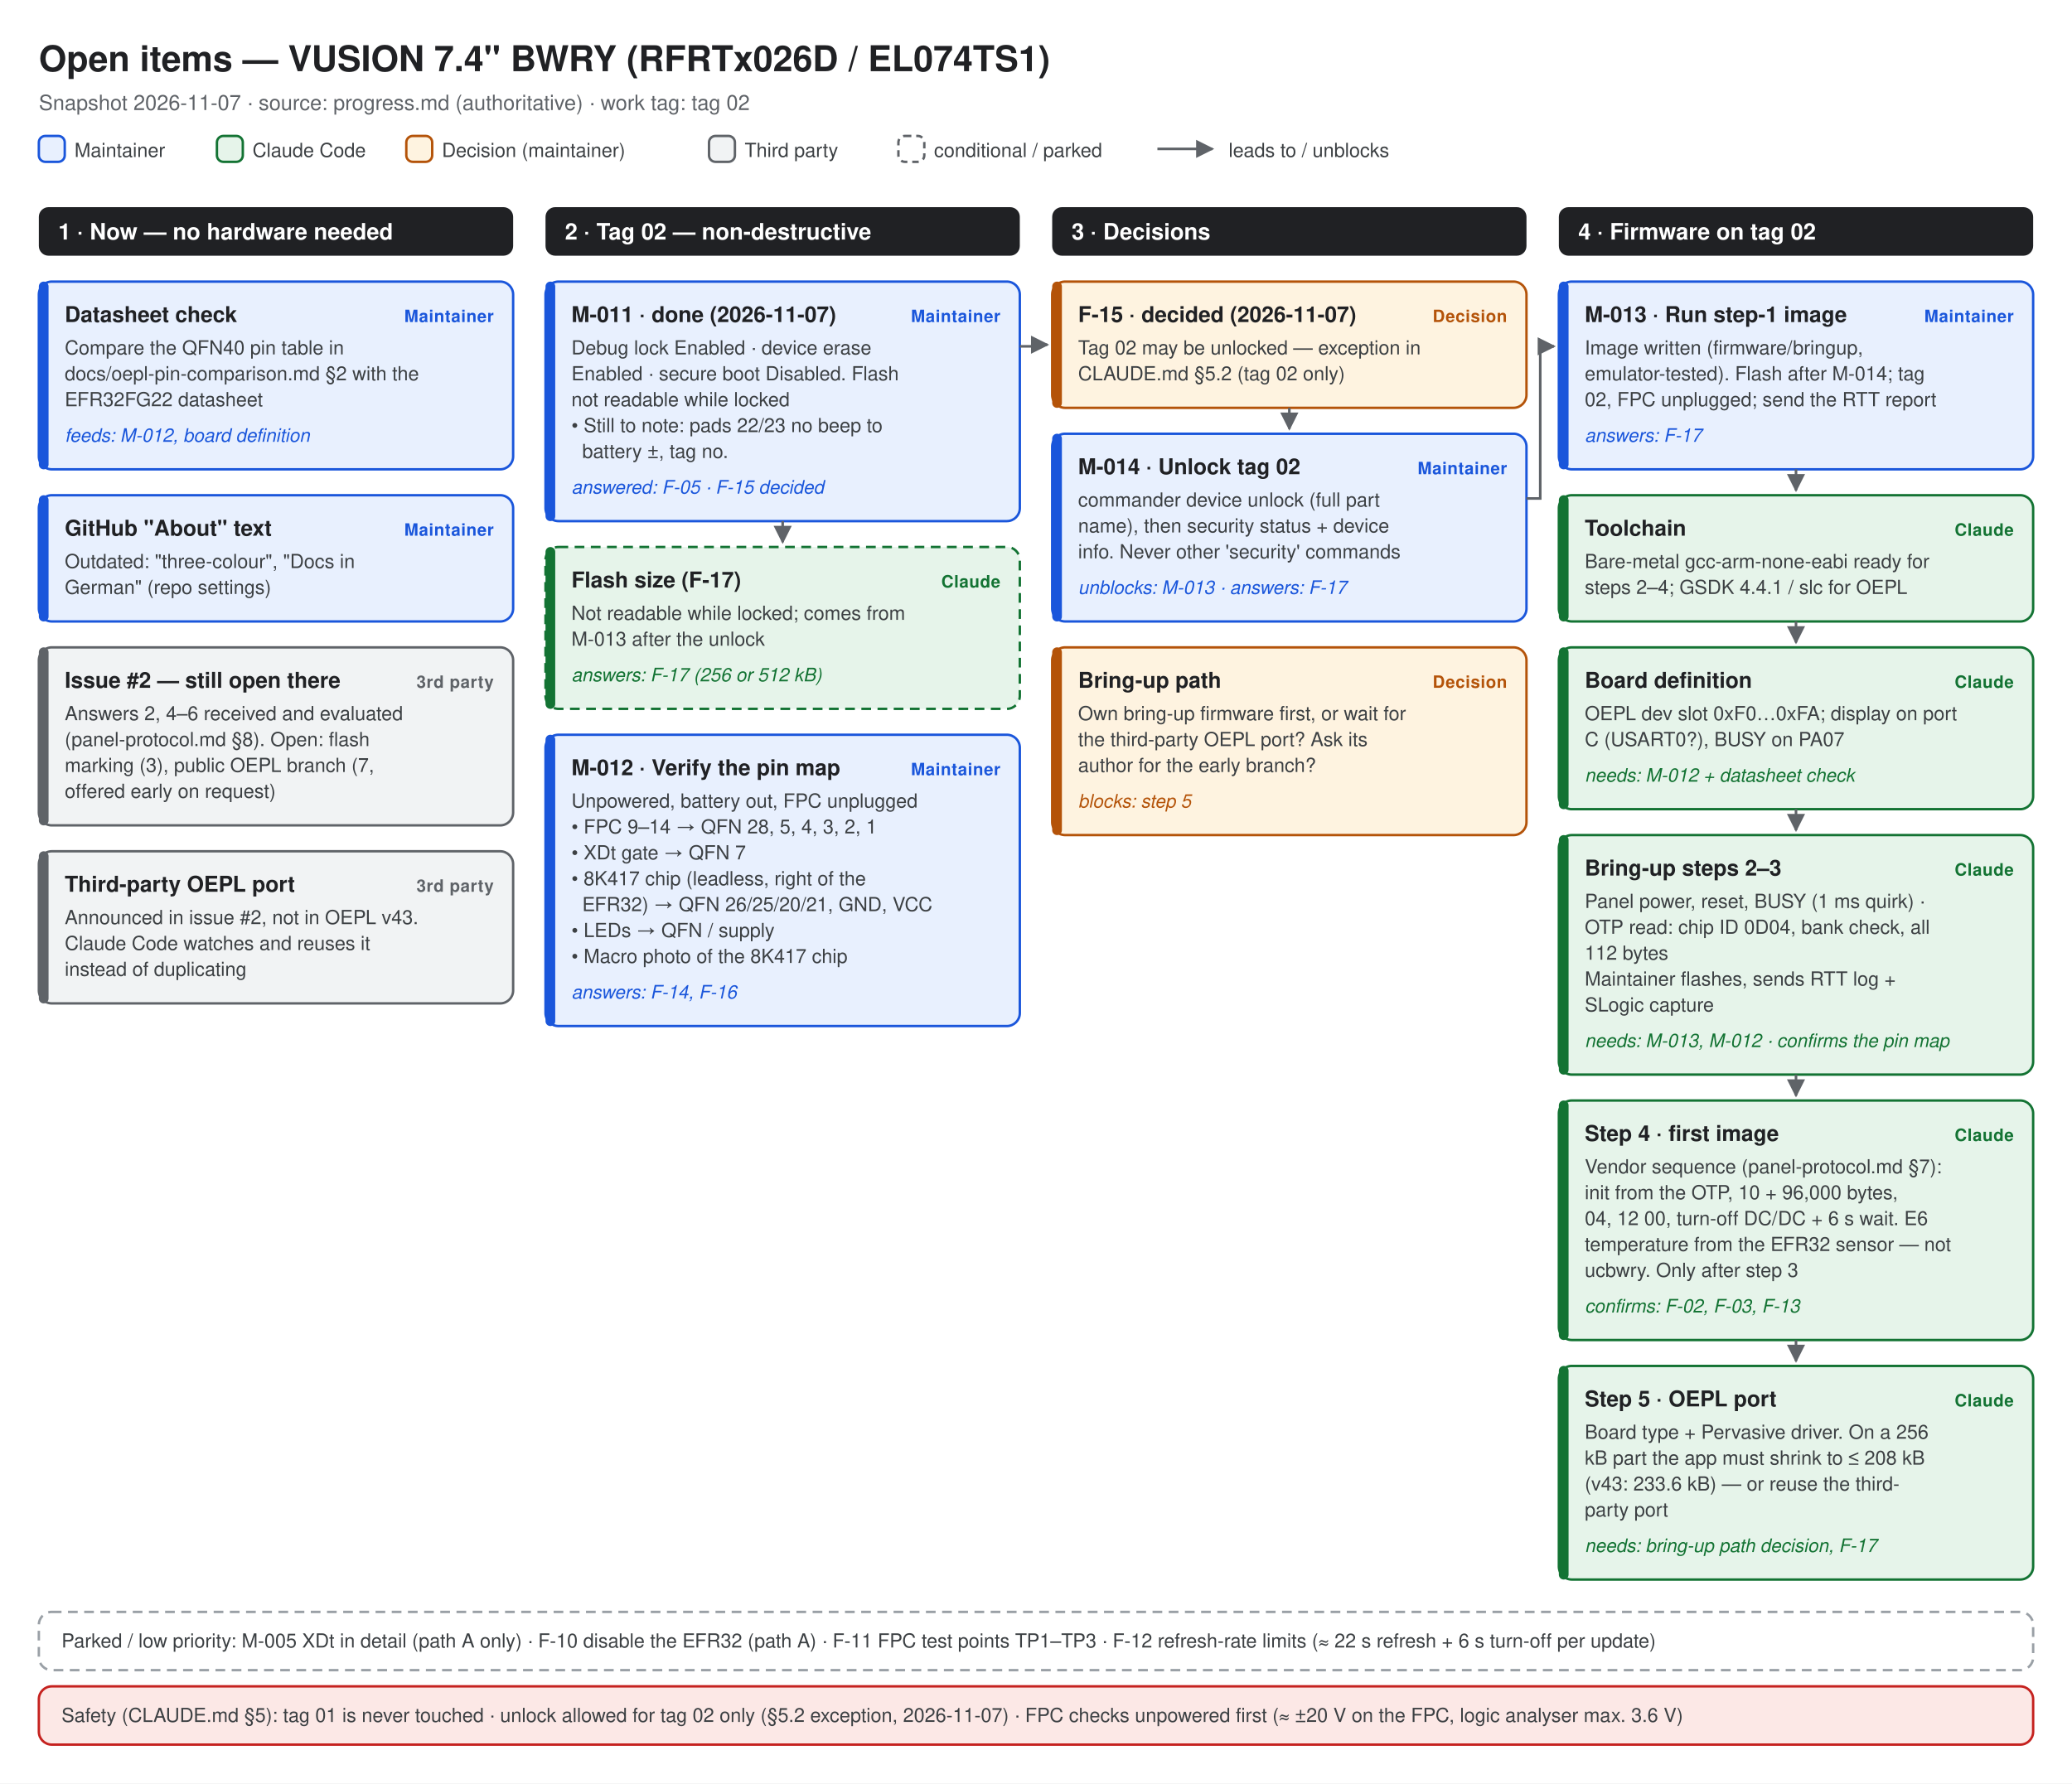
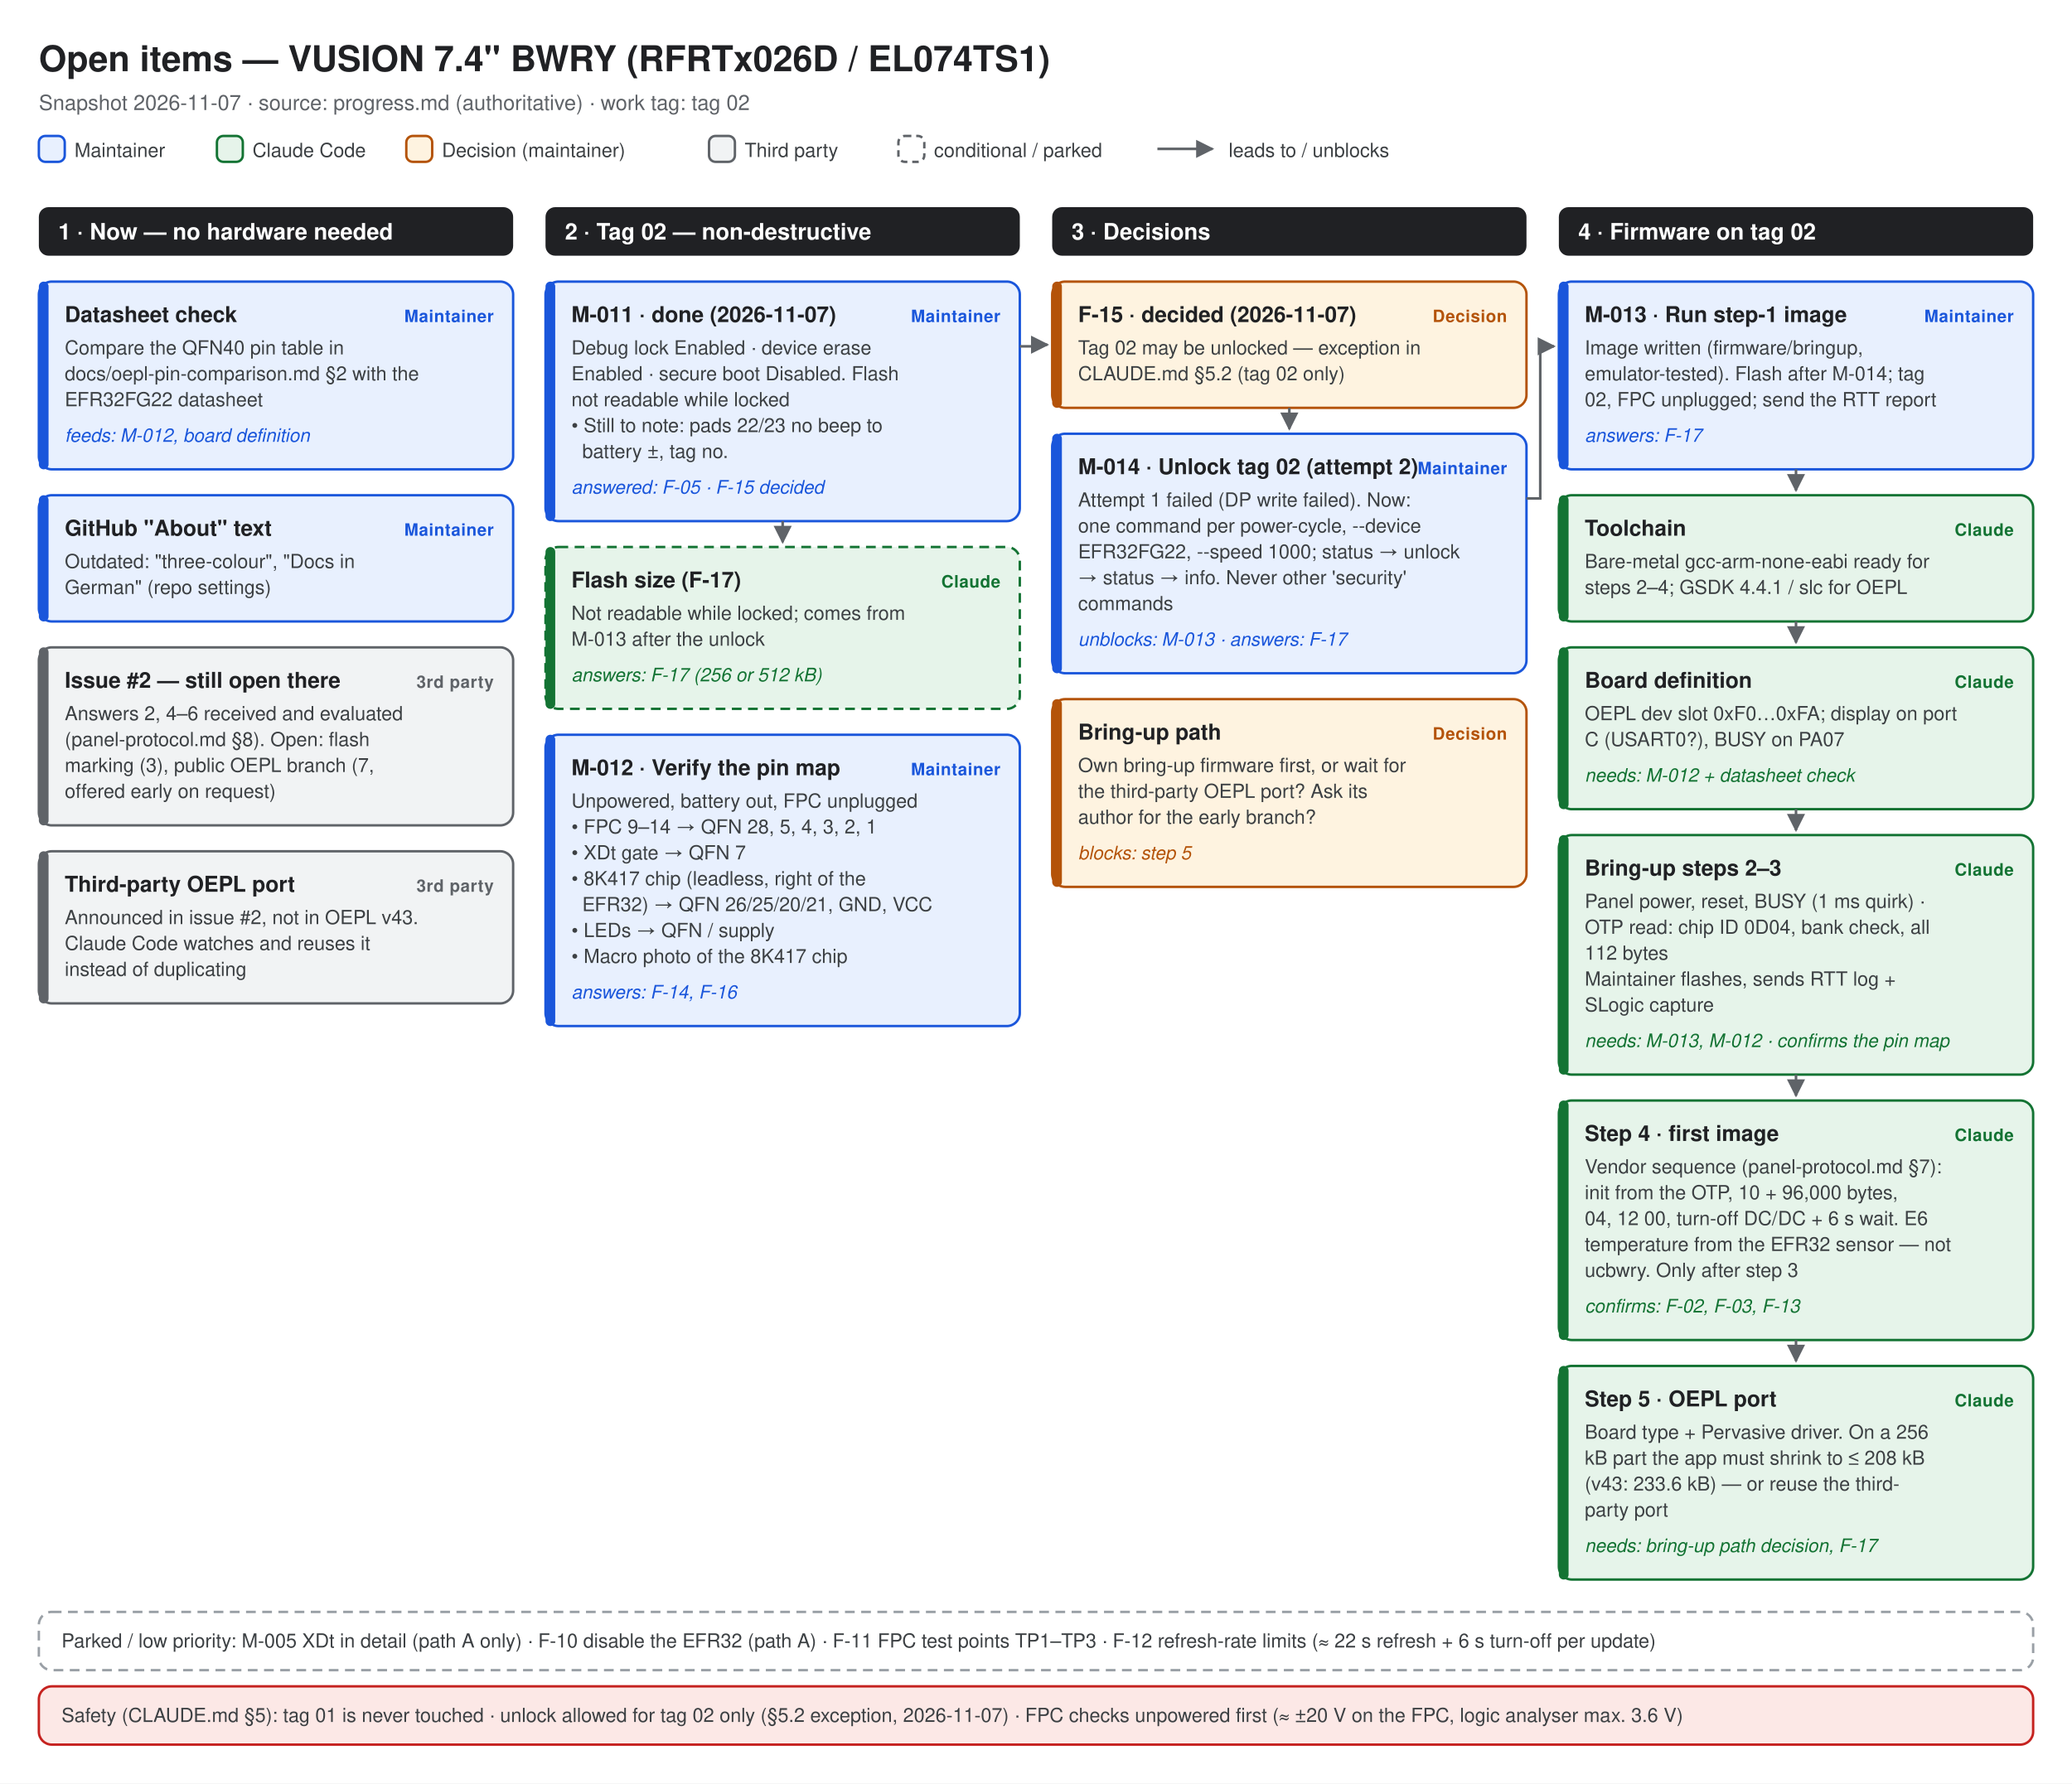
<svg xmlns="http://www.w3.org/2000/svg" width="1280" height="1102" viewBox="0 0 1280 1102" font-family="Segoe UI, Helvetica, Arial, sans-serif">
  <style>.h1{font-size:22px;font-weight:700;fill:#202124}.sub{font-size:13px;fill:#5f6368}.col{font-size:14px;font-weight:700;fill:#ffffff}.title{font-size:13.5px;font-weight:700;fill:#202124}.owner{font-size:10.5px;font-weight:700;letter-spacing:.3px}.body{font-size:12px;fill:#3c4043}.foot{font-size:11.5px;font-style:italic}.arrow{fill:none;stroke:#5f6368;stroke-width:1.6;marker-end:url(#tip)}</style>
  <defs>
    <marker id="tip" viewBox="0 0 10 10" refX="9" refY="5" markerWidth="7" markerHeight="7" orient="auto-start-reverse">
      <path d="M0,0 L10,5 L0,10 z" fill="#5f6368" />
    </marker>
  </defs>
  <rect width="1280" height="1102" fill="#ffffff" />
  <text x="24" y="44" class="h1">Open items — VUSION 7.4" BWRY (RFRTx026D / EL074TS1)</text>
  <text x="24" y="68" class="sub">Snapshot 2026-11-07 · source: progress.md (authoritative) · work tag: tag 02</text>
  <rect x="24" y="84" width="16" height="16" rx="4" fill="#e8f0fe" stroke="#1a56db" stroke-width="1.5" />
  <text x="46" y="97" class="body">Maintainer</text>
  <rect x="134" y="84" width="16" height="16" rx="4" fill="#e6f4ea" stroke="#137333" stroke-width="1.5" />
  <text x="156" y="97" class="body">Claude Code</text>
  <rect x="251" y="84" width="16" height="16" rx="4" fill="#fef3e0" stroke="#b45309" stroke-width="1.5" />
  <text x="273" y="97" class="body">Decision (maintainer)</text>
  <rect x="438" y="84" width="16" height="16" rx="4" fill="#f1f3f4" stroke="#5f6368" stroke-width="1.5" />
  <text x="460" y="97" class="body">Third party</text>
  <rect x="555" y="84" width="16" height="16" rx="4" fill="#ffffff" stroke="#5f6368" stroke-width="1.5" stroke-dasharray="4 3" />
  <text x="577" y="97" class="body">conditional / parked</text>
  <path d="M715,92 L749,92" class="arrow" />
  <text x="759" y="97" class="body">leads to / unblocks</text>
  <rect x="24" y="128" width="293" height="30" rx="6" fill="#202124" />
  <text x="36" y="148" class="col">1 · Now — no hardware needed</text>
  <rect x="24" y="174" width="293" height="116" rx="8" fill="#e8f0fe" stroke="#1a56db" stroke-width="1.5" />
  <rect x="24" y="174" width="6" height="116" rx="3" fill="#1a56db" />
  <text x="40" y="199" class="title">Datasheet check</text>
  <text x="305" y="199" class="owner" fill="#1a56db" text-anchor="end">Maintainer</text>
  <text x="40" y="219" class="body" xml:space="preserve">Compare the QFN40 pin table in</text>
  <text x="40" y="235" class="body" xml:space="preserve">docs/oepl-pin-comparison.md §2 with the</text>
  <text x="40" y="251" class="body" xml:space="preserve">EFR32FG22 datasheet</text>
  <text x="40" y="273" class="foot" fill="#1a56db">feeds: M-012, board definition</text>
  <rect x="24" y="306" width="293" height="78" rx="8" fill="#e8f0fe" stroke="#1a56db" stroke-width="1.5" />
  <rect x="24" y="306" width="6" height="78" rx="3" fill="#1a56db" />
  <text x="40" y="331" class="title">GitHub "About" text</text>
  <text x="305" y="331" class="owner" fill="#1a56db" text-anchor="end">Maintainer</text>
  <text x="40" y="351" class="body" xml:space="preserve">Outdated: "three-colour", "Docs in</text>
  <text x="40" y="367" class="body" xml:space="preserve">German" (repo settings)</text>
  <rect x="24" y="400" width="293" height="110" rx="8" fill="#f1f3f4" stroke="#5f6368" stroke-width="1.5" />
  <rect x="24" y="400" width="6" height="110" rx="3" fill="#5f6368" />
  <text x="40" y="425" class="title">Issue #2 — still open there</text>
  <text x="305" y="425" class="owner" fill="#5f6368" text-anchor="end">3rd party</text>
  <text x="40" y="445" class="body" xml:space="preserve">Answers 2, 4–6 received and evaluated</text>
  <text x="40" y="461" class="body" xml:space="preserve">(panel-protocol.md §8). Open: flash</text>
  <text x="40" y="477" class="body" xml:space="preserve">marking (3), public OEPL branch (7,</text>
  <text x="40" y="493" class="body" xml:space="preserve">offered early on request)</text>
  <rect x="24" y="526" width="293" height="94" rx="8" fill="#f1f3f4" stroke="#5f6368" stroke-width="1.5" />
  <rect x="24" y="526" width="6" height="94" rx="3" fill="#5f6368" />
  <text x="40" y="551" class="title">Third-party OEPL port</text>
  <text x="305" y="551" class="owner" fill="#5f6368" text-anchor="end">3rd party</text>
  <text x="40" y="571" class="body" xml:space="preserve">Announced in issue #2, not in OEPL v43.</text>
  <text x="40" y="587" class="body" xml:space="preserve">Claude Code watches and reuses it</text>
  <text x="40" y="603" class="body" xml:space="preserve">instead of duplicating</text>
  <rect x="337" y="128" width="293" height="30" rx="6" fill="#202124" />
  <text x="349" y="148" class="col">2 · Tag 02 — non-destructive</text>
  <rect x="337" y="174" width="293" height="148" rx="8" fill="#e8f0fe" stroke="#1a56db" stroke-width="1.5" />
  <rect x="337" y="174" width="6" height="148" rx="3" fill="#1a56db" />
  <text x="353" y="199" class="title">M-011 · done (2026-11-07)</text>
  <text x="618" y="199" class="owner" fill="#1a56db" text-anchor="end">Maintainer</text>
  <text x="353" y="219" class="body" xml:space="preserve">Debug lock Enabled · device erase</text>
  <text x="353" y="235" class="body" xml:space="preserve">Enabled · secure boot Disabled. Flash</text>
  <text x="353" y="251" class="body" xml:space="preserve">not readable while locked</text>
  <text x="353" y="267" class="body" xml:space="preserve">• Still to note: pads 22/23 no beep to</text>
  <text x="353" y="283" class="body" xml:space="preserve">  battery ±, tag no.</text>
  <text x="353" y="305" class="foot" fill="#1a56db">answered: F-05 · F-15 decided</text>
  <rect x="337" y="338" width="293" height="100" rx="8" fill="#e6f4ea" stroke="#137333" stroke-width="1.5" stroke-dasharray="6 4" />
  <rect x="337" y="338" width="6" height="100" rx="3" fill="#137333" />
  <text x="353" y="363" class="title">Flash size (F-17)</text>
  <text x="618" y="363" class="owner" fill="#137333" text-anchor="end">Claude</text>
  <text x="353" y="383" class="body" xml:space="preserve">Not readable while locked; comes from</text>
  <text x="353" y="399" class="body" xml:space="preserve">M-013 after the unlock</text>
  <text x="353" y="421" class="foot" fill="#137333">answers: F-17 (256 or 512 kB)</text>
  <rect x="337" y="454" width="293" height="180" rx="8" fill="#e8f0fe" stroke="#1a56db" stroke-width="1.5" />
  <rect x="337" y="454" width="6" height="180" rx="3" fill="#1a56db" />
  <text x="353" y="479" class="title">M-012 · Verify the pin map</text>
  <text x="618" y="479" class="owner" fill="#1a56db" text-anchor="end">Maintainer</text>
  <text x="353" y="499" class="body" xml:space="preserve">Unpowered, battery out, FPC unplugged</text>
  <text x="353" y="515" class="body" xml:space="preserve">• FPC 9–14 → QFN 28, 5, 4, 3, 2, 1</text>
  <text x="353" y="531" class="body" xml:space="preserve">• XDt gate → QFN 7</text>
  <text x="353" y="547" class="body" xml:space="preserve">• 8K417 chip (leadless, right of the</text>
  <text x="353" y="563" class="body" xml:space="preserve">  EFR32) → QFN 26/25/20/21, GND, VCC</text>
  <text x="353" y="579" class="body" xml:space="preserve">• LEDs → QFN / supply</text>
  <text x="353" y="595" class="body" xml:space="preserve">• Macro photo of the 8K417 chip</text>
  <text x="353" y="617" class="foot" fill="#1a56db">answers: F-14, F-16</text>
  <rect x="650" y="128" width="293" height="30" rx="6" fill="#202124" />
  <text x="662" y="148" class="col">3 · Decisions</text>
  <rect x="650" y="174" width="293" height="78" rx="8" fill="#fef3e0" stroke="#b45309" stroke-width="1.5" />
  <rect x="650" y="174" width="6" height="78" rx="3" fill="#b45309" />
  <text x="666" y="199" class="title">F-15 · decided (2026-11-07)</text>
  <text x="931" y="199" class="owner" fill="#b45309" text-anchor="end">Decision</text>
  <text x="666" y="219" class="body" xml:space="preserve">Tag 02 may be unlocked — exception in</text>
  <text x="666" y="235" class="body" xml:space="preserve">CLAUDE.md §5.2 (tag 02 only)</text>
-   <rect x="650" y="268" width="293" height="116" rx="8" fill="#e8f0fe" stroke="#1a56db" stroke-width="1.5" />
-   <rect x="650" y="268" width="6" height="116" rx="3" fill="#1a56db" />
-   <text x="666" y="293" class="title">M-014 · Unlock tag 02</text>
+   <rect x="650" y="268" width="293" height="148" rx="8" fill="#e8f0fe" stroke="#1a56db" stroke-width="1.5" />
+   <rect x="650" y="268" width="6" height="148" rx="3" fill="#1a56db" />
+   <text x="666" y="293" class="title">M-014 · Unlock tag 02 (attempt 2)</text>
  <text x="931" y="293" class="owner" fill="#1a56db" text-anchor="end">Maintainer</text>
-   <text x="666" y="313" class="body" xml:space="preserve">commander device unlock (full part</text>
-   <text x="666" y="329" class="body" xml:space="preserve">name), then security status + device</text>
-   <text x="666" y="345" class="body" xml:space="preserve">info. Never other 'security' commands</text>
-   <text x="666" y="367" class="foot" fill="#1a56db">unblocks: M-013 · answers: F-17</text>
-   <rect x="650" y="400" width="293" height="116" rx="8" fill="#fef3e0" stroke="#b45309" stroke-width="1.5" />
-   <rect x="650" y="400" width="6" height="116" rx="3" fill="#b45309" />
-   <text x="666" y="425" class="title">Bring-up path</text>
-   <text x="931" y="425" class="owner" fill="#b45309" text-anchor="end">Decision</text>
-   <text x="666" y="445" class="body" xml:space="preserve">Own bring-up firmware first, or wait for</text>
-   <text x="666" y="461" class="body" xml:space="preserve">the third-party OEPL port? Ask its</text>
-   <text x="666" y="477" class="body" xml:space="preserve">author for the early branch?</text>
-   <text x="666" y="499" class="foot" fill="#b45309">blocks: step 5</text>
+   <text x="666" y="313" class="body" xml:space="preserve">Attempt 1 failed (DP write failed). Now:</text>
+   <text x="666" y="329" class="body" xml:space="preserve">one command per power-cycle, --device</text>
+   <text x="666" y="345" class="body" xml:space="preserve">EFR32FG22, --speed 1000; status → unlock</text>
+   <text x="666" y="361" class="body" xml:space="preserve">→ status → info. Never other 'security'</text>
+   <text x="666" y="377" class="body" xml:space="preserve">commands</text>
+   <text x="666" y="399" class="foot" fill="#1a56db">unblocks: M-013 · answers: F-17</text>
+   <rect x="650" y="432" width="293" height="116" rx="8" fill="#fef3e0" stroke="#b45309" stroke-width="1.5" />
+   <rect x="650" y="432" width="6" height="116" rx="3" fill="#b45309" />
+   <text x="666" y="457" class="title">Bring-up path</text>
+   <text x="931" y="457" class="owner" fill="#b45309" text-anchor="end">Decision</text>
+   <text x="666" y="477" class="body" xml:space="preserve">Own bring-up firmware first, or wait for</text>
+   <text x="666" y="493" class="body" xml:space="preserve">the third-party OEPL port? Ask its</text>
+   <text x="666" y="509" class="body" xml:space="preserve">author for the early branch?</text>
+   <text x="666" y="531" class="foot" fill="#b45309">blocks: step 5</text>
  <rect x="963" y="128" width="293" height="30" rx="6" fill="#202124" />
  <text x="975" y="148" class="col">4 · Firmware on tag 02</text>
  <rect x="963" y="174" width="293" height="116" rx="8" fill="#e8f0fe" stroke="#1a56db" stroke-width="1.5" />
  <rect x="963" y="174" width="6" height="116" rx="3" fill="#1a56db" />
  <text x="979" y="199" class="title">M-013 · Run step-1 image</text>
  <text x="1244" y="199" class="owner" fill="#1a56db" text-anchor="end">Maintainer</text>
  <text x="979" y="219" class="body" xml:space="preserve">Image written (firmware/bringup,</text>
  <text x="979" y="235" class="body" xml:space="preserve">emulator-tested). Flash after M-014; tag</text>
  <text x="979" y="251" class="body" xml:space="preserve">02, FPC unplugged; send the RTT report</text>
  <text x="979" y="273" class="foot" fill="#1a56db">answers: F-17</text>
  <rect x="963" y="306" width="293" height="78" rx="8" fill="#e6f4ea" stroke="#137333" stroke-width="1.5" />
  <rect x="963" y="306" width="6" height="78" rx="3" fill="#137333" />
  <text x="979" y="331" class="title">Toolchain</text>
  <text x="1244" y="331" class="owner" fill="#137333" text-anchor="end">Claude</text>
  <text x="979" y="351" class="body" xml:space="preserve">Bare-metal gcc-arm-none-eabi ready for</text>
  <text x="979" y="367" class="body" xml:space="preserve">steps 2–4; GSDK 4.4.1 / slc for OEPL</text>
  <rect x="963" y="400" width="293" height="100" rx="8" fill="#e6f4ea" stroke="#137333" stroke-width="1.5" />
  <rect x="963" y="400" width="6" height="100" rx="3" fill="#137333" />
  <text x="979" y="425" class="title">Board definition</text>
  <text x="1244" y="425" class="owner" fill="#137333" text-anchor="end">Claude</text>
  <text x="979" y="445" class="body" xml:space="preserve">OEPL dev slot 0xF0…0xFA; display on port</text>
  <text x="979" y="461" class="body" xml:space="preserve">C (USART0?), BUSY on PA07</text>
  <text x="979" y="483" class="foot" fill="#137333">needs: M-012 + datasheet check</text>
  <rect x="963" y="516" width="293" height="148" rx="8" fill="#e6f4ea" stroke="#137333" stroke-width="1.5" />
  <rect x="963" y="516" width="6" height="148" rx="3" fill="#137333" />
  <text x="979" y="541" class="title">Bring-up steps 2–3</text>
  <text x="1244" y="541" class="owner" fill="#137333" text-anchor="end">Claude</text>
  <text x="979" y="561" class="body" xml:space="preserve">Panel power, reset, BUSY (1 ms quirk) ·</text>
  <text x="979" y="577" class="body" xml:space="preserve">OTP read: chip ID 0D04, bank check, all</text>
  <text x="979" y="593" class="body" xml:space="preserve">112 bytes</text>
  <text x="979" y="609" class="body" xml:space="preserve">Maintainer flashes, sends RTT log +</text>
  <text x="979" y="625" class="body" xml:space="preserve">SLogic capture</text>
  <text x="979" y="647" class="foot" fill="#137333">needs: M-013, M-012 · confirms the pin map</text>
  <rect x="963" y="680" width="293" height="148" rx="8" fill="#e6f4ea" stroke="#137333" stroke-width="1.5" />
  <rect x="963" y="680" width="6" height="148" rx="3" fill="#137333" />
  <text x="979" y="705" class="title">Step 4 · first image</text>
  <text x="1244" y="705" class="owner" fill="#137333" text-anchor="end">Claude</text>
  <text x="979" y="725" class="body" xml:space="preserve">Vendor sequence (panel-protocol.md §7):</text>
  <text x="979" y="741" class="body" xml:space="preserve">init from the OTP, 10 + 96,000 bytes,</text>
  <text x="979" y="757" class="body" xml:space="preserve">04, 12 00, turn-off DC/DC + 6 s wait. E6</text>
  <text x="979" y="773" class="body" xml:space="preserve">temperature from the EFR32 sensor — not</text>
  <text x="979" y="789" class="body" xml:space="preserve">ucbwry. Only after step 3</text>
  <text x="979" y="811" class="foot" fill="#137333">confirms: F-02, F-03, F-13</text>
  <rect x="963" y="844" width="293" height="132" rx="8" fill="#e6f4ea" stroke="#137333" stroke-width="1.5" />
  <rect x="963" y="844" width="6" height="132" rx="3" fill="#137333" />
  <text x="979" y="869" class="title">Step 5 · OEPL port</text>
  <text x="1244" y="869" class="owner" fill="#137333" text-anchor="end">Claude</text>
  <text x="979" y="889" class="body" xml:space="preserve">Board type + Pervasive driver. On a 256</text>
  <text x="979" y="905" class="body" xml:space="preserve">kB part the app must shrink to ≤ 208 kB</text>
  <text x="979" y="921" class="body" xml:space="preserve">(v43: 233.6 kB) — or reuse the third-</text>
  <text x="979" y="937" class="body" xml:space="preserve">party port</text>
  <text x="979" y="959" class="foot" fill="#137333">needs: bring-up path decision, F-17</text>
  <path d="M483.5,322 L483.5,335" class="arrow" />
  <path d="M630,214 L638.5,214 L638.5,213.0 L647,213.0" class="arrow" />
  <path d="M796.5,252 L796.5,265" class="arrow" />
  <path d="M943,308 L951.5,308 L951.5,214 L960,214" class="arrow" />
  <path d="M1109.5,290 L1109.5,303" class="arrow" />
  <path d="M1109.5,384 L1109.5,397" class="arrow" />
  <path d="M1109.5,500 L1109.5,513" class="arrow" />
  <path d="M1109.5,664 L1109.5,677" class="arrow" />
  <path d="M1109.5,828 L1109.5,841" class="arrow" />
  <rect x="24" y="996" width="1232" height="36" rx="8" fill="#ffffff" stroke="#9aa0a6" stroke-width="1.5" stroke-dasharray="6 4" />
  <text x="38" y="1018" class="body">Parked / low priority: M-005 XDt in detail (path A only) · F-10 disable the EFR32 (path A) · F-11 FPC test points TP1–TP3 · F-12 refresh-rate limits (≈ 22 s refresh + 6 s turn-off per update)</text>
  <rect x="24" y="1042" width="1232" height="36" rx="8" fill="#fce8e6" stroke="#c5221f" stroke-width="1.5" />
  <text x="38" y="1064" class="body">Safety (CLAUDE.md §5): tag 01 is never touched · unlock allowed for tag 02 only (§5.2 exception, 2026-11-07) · FPC checks unpowered first (≈ ±20 V on the FPC, logic analyser max. 3.6 V)</text>
</svg>
